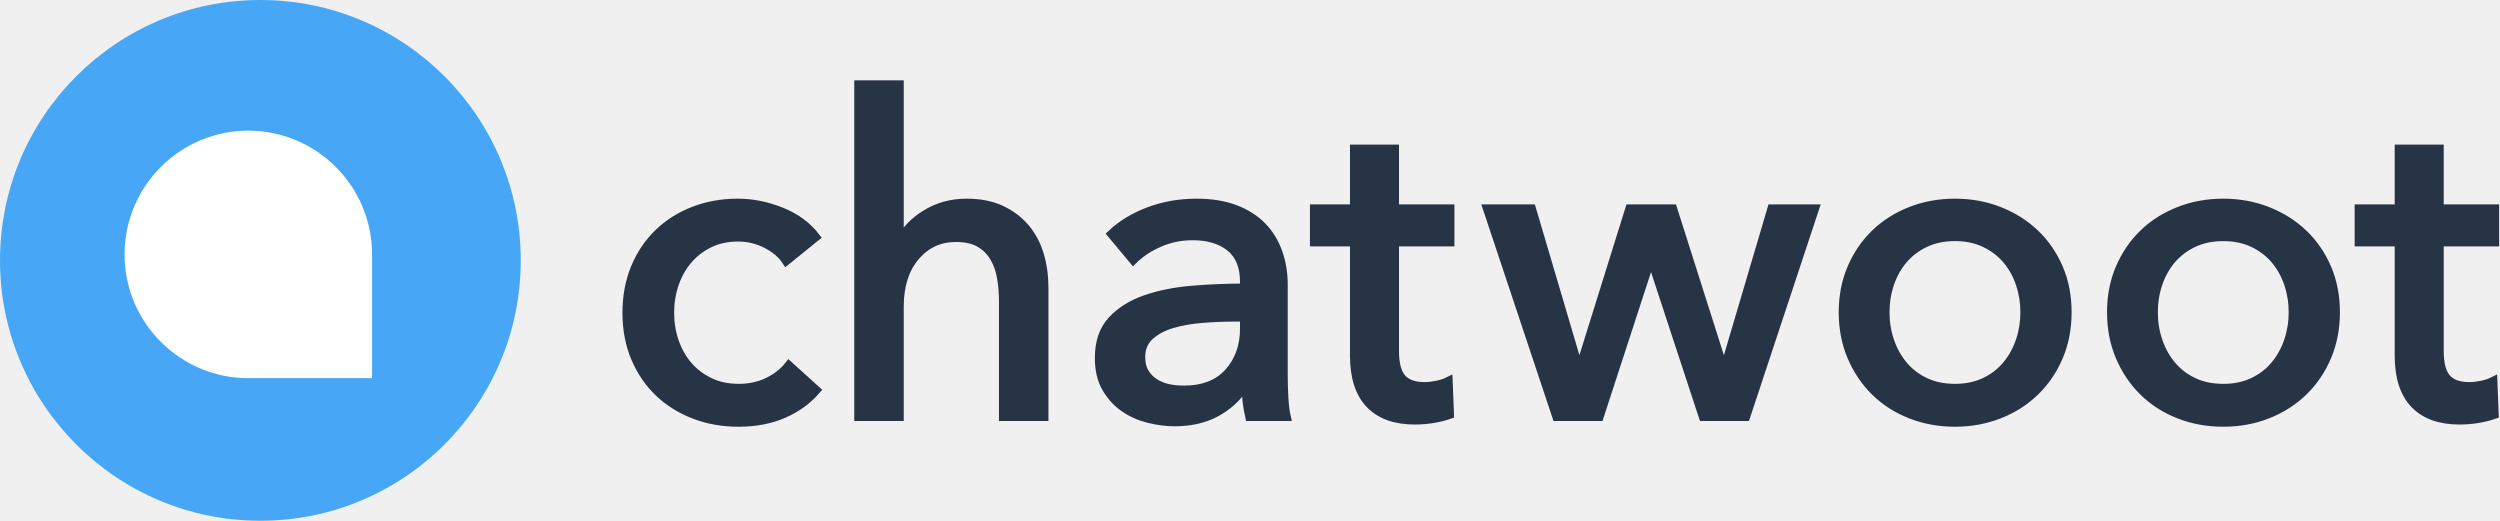
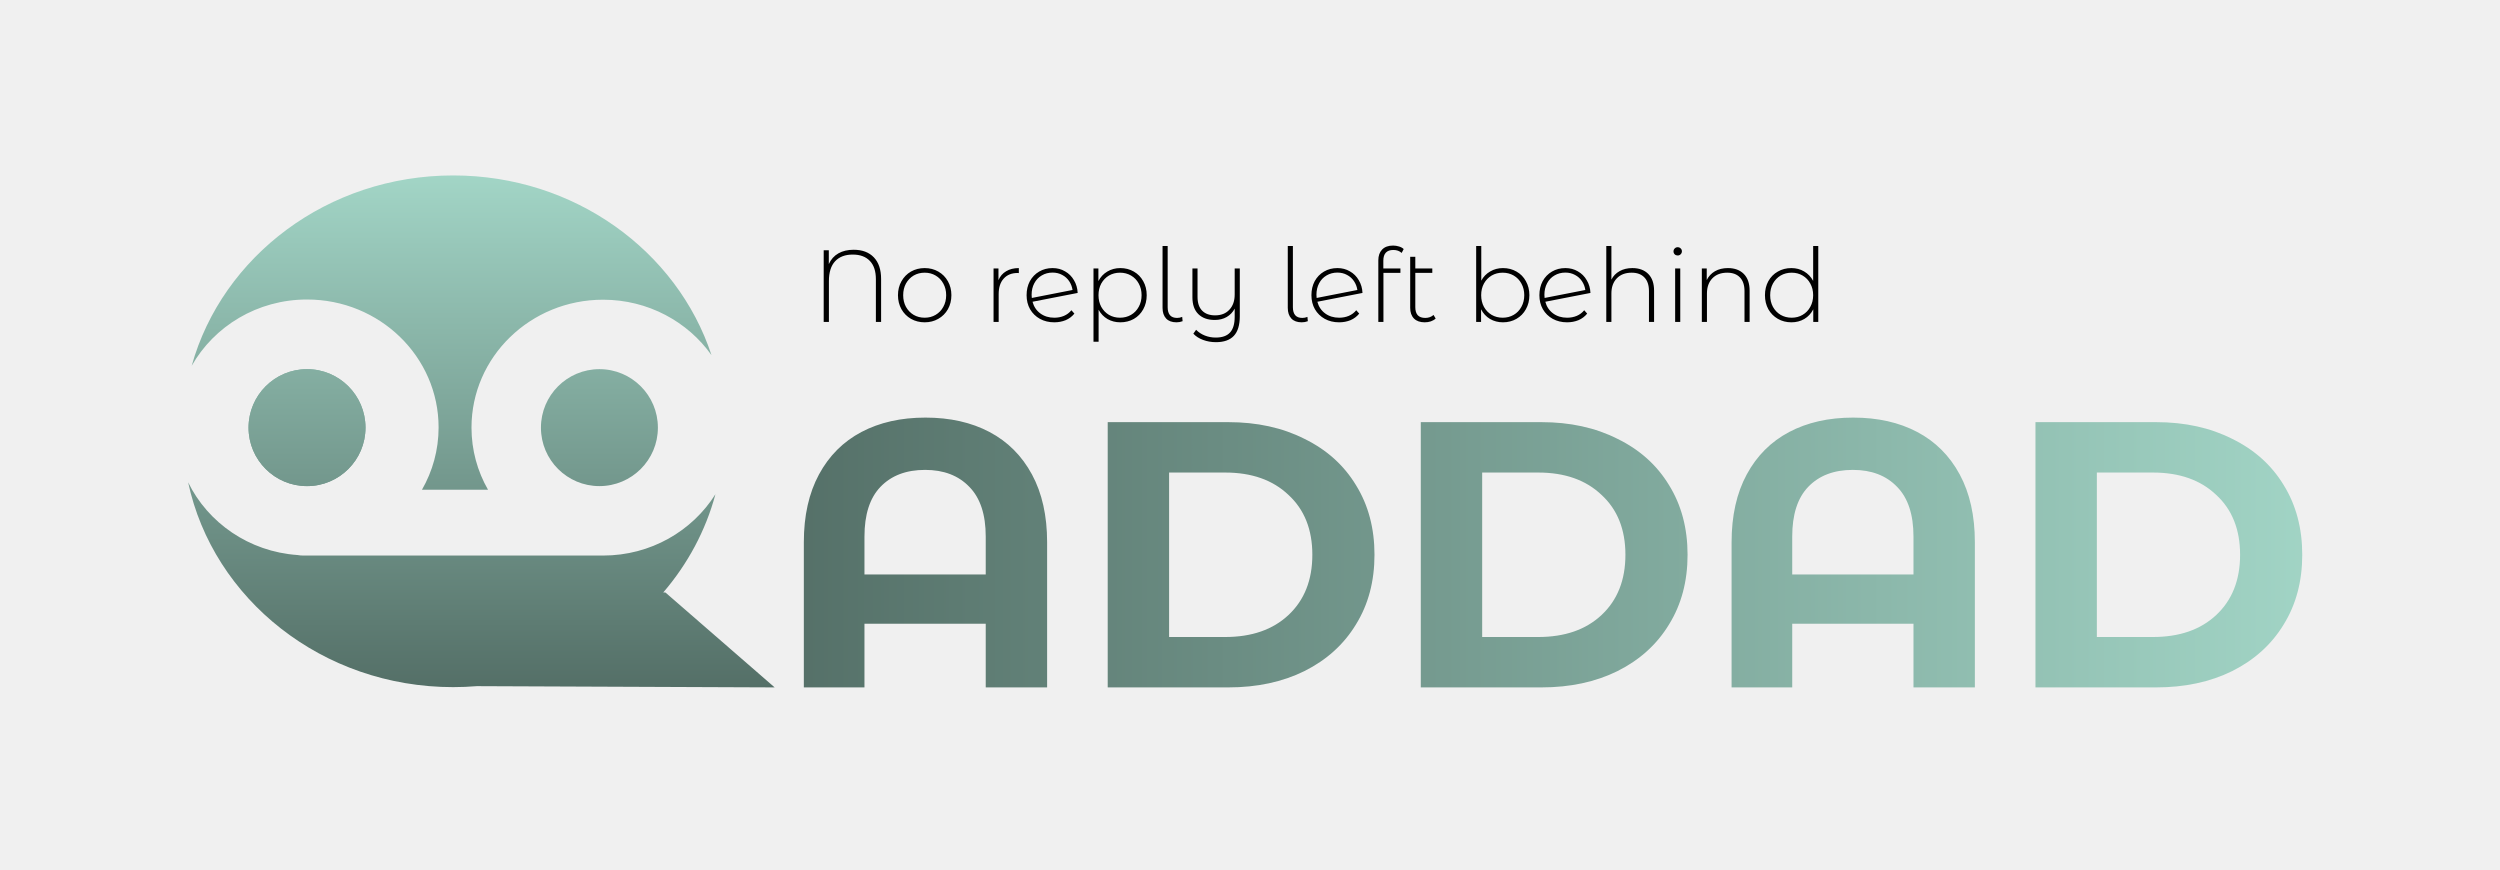
- <svg xmlns="http://www.w3.org/2000/svg" width="2458px" height="512px" viewBox="0 0 2458 512" version="1.1">
-   <g id="Logo" stroke="none" stroke-width="1" fill="none" fill-rule="evenodd">
-     <g id="on_white" fill-rule="nonzero">
-       <g id="woot-log">
-         <circle id="Oval" fill="#47A7F6" cx="256" cy="256" r="256" />
-         <path d="M362.808,368.808 L244.123,368.808 C178.699,368.808 125.457,315.562 125.457,250.122 C125.457,184.703 178.699,131.457 244.124,131.457 C309.565,131.457 362.808,184.703 362.808,250.122 L362.808,368.808 Z" id="Fill-1" stroke="#FFFFFF" stroke-width="6" fill="#FFFFFF" />
-       </g>
-       <path d="M772.982,256.848 C768.658,250.217 762.171,244.667 753.522,240.198 C744.872,235.73 735.647,233.495 725.844,233.495 C715.177,233.495 705.735,235.513 697.518,239.55 C689.302,243.586 682.31,248.992 676.544,255.767 C670.778,262.542 666.381,270.398 663.354,279.336 C660.327,288.273 658.813,297.643 658.813,307.446 C658.813,317.248 660.327,326.618 663.354,335.555 C666.381,344.493 670.778,352.349 676.544,359.124 C682.31,365.899 689.374,371.305 697.735,375.341 C706.095,379.378 715.609,381.396 726.277,381.396 C736.656,381.396 746.098,379.378 754.603,375.341 C763.108,371.305 770.099,365.827 775.577,358.908 L802.822,383.558 C794.173,393.649 783.361,401.505 770.387,407.127 C757.414,412.749 742.71,415.56 726.277,415.56 C710.42,415.56 695.789,412.965 682.382,407.776 C668.976,402.586 657.372,395.307 647.569,385.937 C637.767,376.567 630.055,365.251 624.433,351.989 C618.811,338.727 616,323.879 616,307.446 C616,291.3 618.739,276.597 624.217,263.335 C629.695,250.073 637.335,238.685 647.137,229.171 C656.939,219.657 668.544,212.305 681.95,207.115 C695.356,201.926 709.843,199.331 725.412,199.331 C739.827,199.331 754.17,202.214 768.441,207.98 C782.713,213.746 794.028,222.107 802.389,233.063 L772.982,256.848 Z M885.421,236.09 C890.322,225.999 898.683,217.35 910.504,210.143 C922.324,202.935 935.586,199.331 950.29,199.331 C963.552,199.331 974.94,201.565 984.454,206.034 C993.968,210.503 1001.896,216.485 1008.239,223.981 C1014.582,231.477 1019.267,240.27 1022.294,250.361 C1025.321,260.452 1026.835,271.263 1026.835,282.795 L1026.835,409.938 L986.184,409.938 L986.184,296.634 C986.184,288.273 985.535,280.345 984.238,272.849 C982.94,265.353 980.562,258.722 977.102,252.956 C973.643,247.19 968.958,242.577 963.047,239.117 C957.137,235.658 949.425,233.928 939.911,233.928 C923.766,233.928 910.504,240.054 900.125,252.307 C889.746,264.56 884.556,280.921 884.556,301.391 L884.556,409.938 L843.905,409.938 L843.905,83 L884.556,83 L884.556,236.09 L885.421,236.09 Z M1223.171,277.174 C1223.171,261.893 1218.558,250.577 1209.332,243.226 C1200.106,235.874 1187.853,232.198 1172.573,232.198 C1161.041,232.198 1150.157,234.432 1139.923,238.901 C1129.688,243.37 1121.111,249.064 1114.191,255.983 L1092.568,230.036 C1102.659,220.522 1114.984,213.026 1129.544,207.548 C1144.103,202.07 1159.743,199.331 1176.465,199.331 C1191.169,199.331 1203.926,201.421 1214.738,205.602 C1225.549,209.782 1234.415,215.476 1241.334,222.684 C1248.253,229.892 1253.443,238.396 1256.902,248.199 C1260.362,258.001 1262.092,268.524 1262.092,279.768 L1262.092,369.287 C1262.092,376.206 1262.308,383.486 1262.741,391.126 C1263.173,398.766 1263.966,405.037 1265.119,409.938 L1228.36,409.938 C1226.054,400.136 1224.9,390.333 1224.9,380.531 L1223.603,380.531 C1216.107,391.487 1206.665,399.991 1195.277,406.046 C1183.889,412.1 1170.411,415.128 1154.842,415.128 C1146.77,415.128 1138.337,414.046 1129.544,411.884 C1120.75,409.722 1112.75,406.19 1105.542,401.289 C1098.334,396.388 1092.352,389.901 1087.595,381.828 C1082.838,373.756 1080.46,363.809 1080.46,351.989 C1080.46,336.42 1084.64,324.095 1093.001,315.014 C1101.362,305.932 1112.317,299.013 1125.868,294.256 C1139.418,289.499 1154.698,286.399 1171.708,284.958 C1188.718,283.516 1205.872,282.795 1223.171,282.795 L1223.171,277.174 Z M1213.224,312.203 C1203.133,312.203 1192.682,312.635 1181.871,313.5 C1171.059,314.365 1161.257,316.095 1152.464,318.689 C1143.67,321.284 1136.391,325.176 1130.625,330.366 C1124.859,335.555 1121.976,342.475 1121.976,351.124 C1121.976,357.178 1123.201,362.224 1125.651,366.26 C1128.102,370.296 1131.345,373.612 1135.382,376.206 C1139.418,378.801 1143.887,380.603 1148.788,381.612 C1153.689,382.621 1158.734,383.126 1163.924,383.126 C1182.952,383.126 1197.584,377.432 1207.818,366.044 C1218.053,354.655 1223.171,340.312 1223.171,323.014 L1223.171,312.203 L1213.224,312.203 Z M1425.993,238.252 L1371.504,238.252 L1371.504,345.069 C1371.504,357.467 1373.81,366.332 1378.423,371.666 C1383.036,376.999 1390.388,379.666 1400.478,379.666 C1404.226,379.666 1408.263,379.234 1412.587,378.369 C1416.912,377.504 1420.804,376.206 1424.264,374.477 L1425.561,407.776 C1420.66,409.506 1415.254,410.875 1409.344,411.884 C1403.433,412.893 1397.307,413.398 1390.964,413.398 C1371.648,413.398 1356.872,408.064 1346.637,397.397 C1336.402,386.729 1331.285,370.729 1331.285,349.394 L1331.285,238.252 L1291.931,238.252 L1291.931,204.953 L1331.285,204.953 L1331.285,146.139 L1371.504,146.139 L1371.504,204.953 L1425.993,204.953 L1425.993,238.252 Z M1506.078,204.953 L1552.351,361.503 L1553.216,361.503 L1602.083,204.953 L1644.897,204.953 L1694.629,361.503 L1695.494,361.503 L1741.767,204.953 L1784.581,204.953 L1716.685,409.938 L1674.304,409.938 L1623.706,255.983 L1622.841,255.983 L1572.676,409.938 L1530.295,409.938 L1461.967,204.953 L1506.078,204.953 Z M2032.811,307.013 C2032.811,322.87 2030,337.429 2024.378,350.691 C2018.756,363.953 2010.972,375.413 2001.026,385.072 C1991.079,394.73 1979.331,402.226 1965.78,407.56 C1952.23,412.893 1937.671,415.56 1922.102,415.56 C1906.534,415.56 1891.974,412.893 1878.424,407.56 C1864.873,402.226 1853.197,394.73 1843.395,385.072 C1833.592,375.413 1825.88,363.953 1820.258,350.691 C1814.636,337.429 1811.825,322.87 1811.825,307.013 C1811.825,291.156 1814.636,276.669 1820.258,263.551 C1825.88,250.433 1833.592,239.117 1843.395,229.603 C1853.197,220.089 1864.873,212.665 1878.424,207.332 C1891.974,201.998 1906.534,199.331 1922.102,199.331 C1937.671,199.331 1952.23,201.998 1965.78,207.332 C1979.331,212.665 1991.079,220.089 2001.026,229.603 C2010.972,239.117 2018.756,250.433 2024.378,263.551 C2030,276.669 2032.811,291.156 2032.811,307.013 Z M1990.43,307.013 C1990.43,297.211 1988.917,287.841 1985.89,278.903 C1982.862,269.966 1978.466,262.11 1972.7,255.334 C1966.934,248.559 1959.798,243.154 1951.293,239.117 C1942.788,235.081 1933.058,233.063 1922.102,233.063 C1911.146,233.063 1901.416,235.081 1892.911,239.117 C1884.406,243.154 1877.271,248.559 1871.505,255.334 C1865.738,262.11 1861.342,269.966 1858.315,278.903 C1855.287,287.841 1853.774,297.211 1853.774,307.013 C1853.774,316.816 1855.287,326.185 1858.315,335.123 C1861.342,344.06 1865.738,351.989 1871.505,358.908 C1877.271,365.827 1884.406,371.305 1892.911,375.341 C1901.416,379.378 1911.146,381.396 1922.102,381.396 C1933.058,381.396 1942.788,379.378 1951.293,375.341 C1959.798,371.305 1966.934,365.827 1972.7,358.908 C1978.466,351.989 1982.862,344.06 1985.89,335.123 C1988.917,326.185 1990.43,316.816 1990.43,307.013 Z M2296.611,307.013 C2296.611,322.87 2293.8,337.429 2288.178,350.691 C2282.556,363.953 2274.771,375.413 2264.825,385.072 C2254.878,394.73 2243.13,402.226 2229.58,407.56 C2216.029,412.893 2201.47,415.56 2185.901,415.56 C2170.333,415.56 2155.774,412.893 2142.223,407.56 C2128.673,402.226 2116.996,394.73 2107.194,385.072 C2097.392,375.413 2089.68,363.953 2084.058,350.691 C2078.436,337.429 2075.625,322.87 2075.625,307.013 C2075.625,291.156 2078.436,276.669 2084.058,263.551 C2089.68,250.433 2097.392,239.117 2107.194,229.603 C2116.996,220.089 2128.673,212.665 2142.223,207.332 C2155.774,201.998 2170.333,199.331 2185.901,199.331 C2201.47,199.331 2216.029,201.998 2229.58,207.332 C2243.13,212.665 2254.878,220.089 2264.825,229.603 C2274.771,239.117 2282.556,250.433 2288.178,263.551 C2293.8,276.669 2296.611,291.156 2296.611,307.013 Z M2254.23,307.013 C2254.23,297.211 2252.716,287.841 2249.689,278.903 C2246.662,269.966 2242.265,262.11 2236.499,255.334 C2230.733,248.559 2223.597,243.154 2215.092,239.117 C2206.587,235.081 2196.857,233.063 2185.901,233.063 C2174.946,233.063 2165.215,235.081 2156.71,239.117 C2148.205,243.154 2141.07,248.559 2135.304,255.334 C2129.538,262.11 2125.141,269.966 2122.114,278.903 C2119.087,287.841 2117.573,297.211 2117.573,307.013 C2117.573,316.816 2119.087,326.185 2122.114,335.123 C2125.141,344.06 2129.538,351.989 2135.304,358.908 C2141.07,365.827 2148.205,371.305 2156.71,375.341 C2165.215,379.378 2174.946,381.396 2185.901,381.396 C2196.857,381.396 2206.587,379.378 2215.092,375.341 C2223.597,371.305 2230.733,365.827 2236.499,358.908 C2242.265,351.989 2246.662,344.06 2249.689,335.123 C2252.716,326.185 2254.23,316.816 2254.23,307.013 Z M2453.16,238.252 L2398.671,238.252 L2398.671,345.069 C2398.671,357.467 2400.977,366.332 2405.59,371.666 C2410.203,376.999 2417.554,379.666 2427.645,379.666 C2431.393,379.666 2435.429,379.234 2439.754,378.369 C2444.079,377.504 2447.971,376.206 2451.43,374.477 L2452.728,407.776 C2447.827,409.506 2442.421,410.875 2436.511,411.884 C2430.6,412.893 2424.474,413.398 2418.131,413.398 C2398.815,413.398 2384.039,408.064 2373.804,397.397 C2363.569,386.729 2358.452,370.729 2358.452,349.394 L2358.452,238.252 L2319.098,238.252 L2319.098,204.953 L2358.452,204.953 L2358.452,146.139 L2398.671,146.139 L2398.671,204.953 L2453.16,204.953 L2453.16,238.252 Z" id="chatwoot" stroke="#273445" stroke-width="8" fill="#273444" />
-     </g>
-   </g>
+ <svg xmlns="http://www.w3.org/2000/svg" width="342" height="119" viewBox="0 0 342 119" fill="none">
+   <path d="M50 58.5C50 62.918 46.418 66.5 42 66.5C37.582 66.5 34 62.918 34 58.5C34 54.082 37.582 50.5 42 50.5C46.418 50.5 50 54.082 50 58.5Z" fill="url(#paint0_linear_267_77)" />
+   <path fill-rule="evenodd" clip-rule="evenodd" d="M62 24C78.6 24 92.647 34.341 97.334 48.585C94.088 44.003 88.655 41 82.5 41C72.559 41 64.5 48.835 64.5 58.5C64.5 61.585 65.321 64.483 66.762 67H57.722C59.173 64.477 60 61.569 60 58.472C60 48.808 51.941 40.972 42 40.972C35.203 40.972 29.286 44.635 26.223 50.041C30.407 35.051 44.839 24 62 24ZM82.5 76C89.008 76 94.709 72.642 97.871 67.611C96.534 72.605 94.063 77.17 90.732 81.049L91.027 81.051L105.973 94.037L65.223 93.865C64.16 93.952 63.086 94 62 94C44.092 94 29.156 81.966 25.736 65.98C28.448 71.525 34.072 75.463 40.686 75.927C40.95 75.975 41.222 76 41.5 76H82.5ZM50 58.5C50 62.918 46.418 66.5 42 66.5C37.582 66.5 34 62.918 34 58.5C34 54.082 37.582 50.5 42 50.5C46.418 50.5 50 54.082 50 58.5Z" fill="url(#paint1_linear_267_77)" />
+   <path fill-rule="evenodd" clip-rule="evenodd" d="M82 66.5C86.418 66.5 90 62.918 90 58.5C90 54.082 86.418 50.5 82 50.5C77.582 50.5 74 54.082 74 58.5C74 62.918 77.582 66.5 82 66.5Z" fill="url(#paint2_linear_267_77)" />
+   <path d="M126.605 57.127C129.957 57.127 132.878 57.784 135.366 59.097C137.854 60.41 139.79 62.346 141.172 64.903C142.554 67.46 143.246 70.554 143.246 74.182V94.037H134.848V85.328H118.259V94.037H109.964V74.182C109.964 70.554 110.656 67.46 112.038 64.903C113.42 62.346 115.356 60.41 117.844 59.097C120.332 57.784 123.253 57.127 126.605 57.127ZM134.848 78.589V73.405C134.848 70.398 134.104 68.134 132.618 66.614C131.132 65.058 129.111 64.281 126.553 64.281C123.961 64.281 121.922 65.058 120.436 66.614C118.984 68.134 118.259 70.398 118.259 73.405V78.589H134.848ZM151.535 57.749H168.02C171.96 57.749 175.433 58.509 178.44 60.03C181.481 61.516 183.831 63.624 185.49 66.355C187.183 69.085 188.03 72.264 188.03 75.893C188.03 79.522 187.183 82.701 185.49 85.432C183.831 88.162 181.481 90.287 178.44 91.808C175.433 93.294 171.96 94.037 168.02 94.037H151.535V57.749ZM167.605 87.142C171.234 87.142 174.12 86.14 176.262 84.136C178.44 82.097 179.528 79.349 179.528 75.893C179.528 72.437 178.44 69.707 176.262 67.702C174.12 65.663 171.234 64.644 167.605 64.644H159.933V87.142H167.605ZM194.364 57.749H210.849C214.788 57.749 218.262 58.509 221.268 60.03C224.31 61.516 226.66 63.624 228.319 66.355C230.012 69.085 230.859 72.264 230.859 75.893C230.859 79.522 230.012 82.701 228.319 85.432C226.66 88.162 224.31 90.287 221.268 91.808C218.262 93.294 214.788 94.037 210.849 94.037H194.364V57.749ZM210.434 87.142C214.063 87.142 216.948 86.14 219.091 84.136C221.268 82.097 222.357 79.349 222.357 75.893C222.357 72.437 221.268 69.707 219.091 67.702C216.948 65.663 214.063 64.644 210.434 64.644H202.762V87.142H210.434ZM253.522 57.127C256.874 57.127 259.794 57.784 262.283 59.097C264.771 60.41 266.706 62.346 268.089 64.903C269.471 67.46 270.162 70.554 270.162 74.182V94.037H261.764V85.328H245.176V94.037H236.881V74.182C236.881 70.554 237.572 67.46 238.955 64.903C240.337 62.346 242.273 60.41 244.761 59.097C247.249 57.784 250.17 57.127 253.522 57.127ZM261.764 78.589V73.405C261.764 70.398 261.021 68.134 259.535 66.614C258.049 65.058 256.027 64.281 253.47 64.281C250.878 64.281 248.839 65.058 247.353 66.614C245.901 68.134 245.176 70.398 245.176 73.405V78.589H261.764ZM278.452 57.749H294.937C298.877 57.749 302.35 58.509 305.357 60.03C308.398 61.516 310.748 63.624 312.407 66.355C314.1 69.085 314.947 72.264 314.947 75.893C314.947 79.522 314.1 82.701 312.407 85.432C310.748 88.162 308.398 90.287 305.357 91.808C302.35 93.294 298.877 94.037 294.937 94.037H278.452V57.749ZM294.522 87.142C298.151 87.142 301.037 86.14 303.179 84.136C305.357 82.097 306.445 79.349 306.445 75.893C306.445 72.437 305.357 69.707 303.179 67.702C301.037 65.663 298.151 64.644 294.522 64.644H286.85V87.142H294.522Z" fill="url(#paint3_linear_267_77)" />
+   <path d="M116.783 34.167C117.959 34.167 118.878 34.512 119.541 35.203C120.203 35.894 120.535 36.883 120.535 38.171V44.037H119.821V38.199C119.821 37.098 119.545 36.262 118.995 35.693C118.444 35.114 117.665 34.825 116.657 34.825C115.621 34.825 114.818 35.128 114.249 35.735C113.679 36.342 113.395 37.247 113.395 38.451V44.037H112.681V34.237H113.381V36.127C113.679 35.474 114.118 34.984 114.697 34.657C115.275 34.33 115.971 34.167 116.783 34.167ZM126.496 44.093C125.806 44.093 125.18 43.934 124.62 43.617C124.07 43.3 123.636 42.861 123.318 42.301C123.001 41.732 122.842 41.092 122.842 40.383C122.842 39.674 123.001 39.039 123.318 38.479C123.636 37.91 124.07 37.466 124.62 37.149C125.18 36.832 125.806 36.673 126.496 36.673C127.187 36.673 127.808 36.832 128.358 37.149C128.918 37.466 129.357 37.91 129.674 38.479C129.992 39.039 130.15 39.674 130.15 40.383C130.15 41.092 129.992 41.732 129.674 42.301C129.357 42.861 128.918 43.3 128.358 43.617C127.808 43.934 127.187 44.093 126.496 44.093ZM126.496 43.463C127.056 43.463 127.556 43.332 127.994 43.071C128.442 42.81 128.792 42.446 129.044 41.979C129.306 41.512 129.436 40.98 129.436 40.383C129.436 39.786 129.306 39.254 129.044 38.787C128.792 38.32 128.442 37.956 127.994 37.695C127.556 37.434 127.056 37.303 126.496 37.303C125.936 37.303 125.432 37.434 124.984 37.695C124.546 37.956 124.196 38.32 123.934 38.787C123.682 39.254 123.556 39.786 123.556 40.383C123.556 40.98 123.682 41.512 123.934 41.979C124.196 42.446 124.546 42.81 124.984 43.071C125.432 43.332 125.936 43.463 126.496 43.463ZM136.59 38.325C136.814 37.793 137.164 37.387 137.64 37.107C138.116 36.818 138.694 36.673 139.376 36.673V37.359L139.208 37.345C138.396 37.345 137.761 37.602 137.304 38.115C136.846 38.619 136.618 39.324 136.618 40.229V44.037H135.918V36.729H136.59V38.325ZM144.232 43.463C144.708 43.463 145.147 43.379 145.548 43.211C145.959 43.034 146.299 42.777 146.57 42.441L146.976 42.903C146.659 43.295 146.262 43.594 145.786 43.799C145.31 43.995 144.787 44.093 144.218 44.093C143.49 44.093 142.837 43.934 142.258 43.617C141.689 43.3 141.241 42.861 140.914 42.301C140.597 41.741 140.438 41.102 140.438 40.383C140.438 39.664 140.587 39.025 140.886 38.465C141.194 37.905 141.619 37.466 142.16 37.149C142.701 36.832 143.313 36.673 143.994 36.673C144.629 36.673 145.198 36.822 145.702 37.121C146.215 37.41 146.621 37.816 146.92 38.339C147.228 38.852 147.396 39.431 147.424 40.075L141.25 41.279C141.427 41.951 141.782 42.483 142.314 42.875C142.846 43.267 143.485 43.463 144.232 43.463ZM143.994 37.289C143.443 37.289 142.949 37.42 142.51 37.681C142.071 37.933 141.731 38.292 141.488 38.759C141.245 39.216 141.124 39.739 141.124 40.327C141.124 40.43 141.133 40.574 141.152 40.761L146.724 39.669C146.659 39.23 146.505 38.829 146.262 38.465C146.019 38.101 145.702 37.816 145.31 37.611C144.918 37.396 144.479 37.289 143.994 37.289ZM153.257 36.673C153.939 36.673 154.555 36.832 155.105 37.149C155.656 37.466 156.085 37.905 156.393 38.465C156.711 39.025 156.869 39.664 156.869 40.383C156.869 41.102 156.711 41.746 156.393 42.315C156.085 42.875 155.656 43.314 155.105 43.631C154.555 43.939 153.939 44.093 153.257 44.093C152.613 44.093 152.03 43.944 151.507 43.645C150.985 43.337 150.579 42.912 150.289 42.371V46.753H149.589V36.729H150.261V38.451C150.551 37.891 150.957 37.457 151.479 37.149C152.011 36.832 152.604 36.673 153.257 36.673ZM153.215 43.463C153.775 43.463 154.279 43.332 154.727 43.071C155.175 42.81 155.525 42.446 155.777 41.979C156.039 41.512 156.169 40.98 156.169 40.383C156.169 39.786 156.039 39.254 155.777 38.787C155.525 38.32 155.175 37.956 154.727 37.695C154.279 37.434 153.775 37.303 153.215 37.303C152.655 37.303 152.151 37.434 151.703 37.695C151.265 37.956 150.915 38.32 150.653 38.787C150.401 39.254 150.275 39.786 150.275 40.383C150.275 40.98 150.401 41.512 150.653 41.979C150.915 42.446 151.265 42.81 151.703 43.071C152.151 43.332 152.655 43.463 153.215 43.463ZM160.941 44.093C160.325 44.093 159.853 43.92 159.527 43.575C159.2 43.22 159.037 42.735 159.037 42.119V33.649H159.737V42.035C159.737 42.511 159.844 42.875 160.059 43.127C160.273 43.37 160.595 43.491 161.025 43.491C161.267 43.491 161.501 43.444 161.725 43.351L161.781 43.939C161.519 44.042 161.239 44.093 160.941 44.093ZM169.605 36.729V43.253C169.605 44.466 169.334 45.362 168.793 45.941C168.251 46.52 167.435 46.809 166.343 46.809C165.717 46.809 165.129 46.706 164.579 46.501C164.028 46.296 163.585 46.011 163.249 45.647L163.627 45.115C163.953 45.451 164.35 45.712 164.817 45.899C165.283 46.086 165.783 46.179 166.315 46.179C167.201 46.179 167.855 45.946 168.275 45.479C168.695 45.022 168.905 44.308 168.905 43.337V42.217C168.653 42.702 168.289 43.085 167.813 43.365C167.346 43.636 166.8 43.771 166.175 43.771C165.223 43.771 164.476 43.505 163.935 42.973C163.393 42.441 163.123 41.676 163.123 40.677V36.729H163.823V40.621C163.823 41.442 164.033 42.068 164.453 42.497C164.873 42.926 165.465 43.141 166.231 43.141C167.052 43.141 167.701 42.884 168.177 42.371C168.662 41.858 168.905 41.167 168.905 40.299V36.729H169.605ZM178.072 44.093C177.456 44.093 176.984 43.92 176.658 43.575C176.331 43.22 176.168 42.735 176.168 42.119V33.649H176.868V42.035C176.868 42.511 176.975 42.875 177.19 43.127C177.404 43.37 177.726 43.491 178.156 43.491C178.398 43.491 178.632 43.444 178.856 43.351L178.912 43.939C178.65 44.042 178.37 44.093 178.072 44.093ZM183.197 43.463C183.673 43.463 184.111 43.379 184.513 43.211C184.923 43.034 185.264 42.777 185.535 42.441L185.941 42.903C185.623 43.295 185.227 43.594 184.751 43.799C184.275 43.995 183.752 44.093 183.183 44.093C182.455 44.093 181.801 43.934 181.223 43.617C180.653 43.3 180.205 42.861 179.879 42.301C179.561 41.741 179.403 41.102 179.403 40.383C179.403 39.664 179.552 39.025 179.851 38.465C180.159 37.905 180.583 37.466 181.125 37.149C181.666 36.832 182.277 36.673 182.959 36.673C183.593 36.673 184.163 36.822 184.667 37.121C185.18 37.41 185.586 37.816 185.885 38.339C186.193 38.852 186.361 39.431 186.389 40.075L180.215 41.279C180.392 41.951 180.747 42.483 181.279 42.875C181.811 43.267 182.45 43.463 183.197 43.463ZM182.959 37.289C182.408 37.289 181.913 37.42 181.475 37.681C181.036 37.933 180.695 38.292 180.453 38.759C180.21 39.216 180.089 39.739 180.089 40.327C180.089 40.43 180.098 40.574 180.117 40.761L185.689 39.669C185.623 39.23 185.469 38.829 185.227 38.465C184.984 38.101 184.667 37.816 184.275 37.611C183.883 37.396 183.444 37.289 182.959 37.289ZM190.612 34.195C189.698 34.195 189.24 34.685 189.24 35.665V36.729H191.578V37.331H189.254V44.037H188.554V35.609C188.554 34.993 188.727 34.503 189.072 34.139C189.427 33.775 189.926 33.593 190.57 33.593C190.85 33.593 191.121 33.635 191.382 33.719C191.644 33.794 191.858 33.91 192.026 34.069L191.746 34.601C191.448 34.33 191.07 34.195 190.612 34.195ZM196.4 43.575C196.222 43.743 195.998 43.874 195.728 43.967C195.466 44.051 195.191 44.093 194.902 44.093C194.267 44.093 193.777 43.92 193.432 43.575C193.086 43.22 192.914 42.73 192.914 42.105V35.133H193.614V36.729H195.938V37.331H193.614V42.035C193.614 42.511 193.726 42.875 193.95 43.127C194.183 43.37 194.524 43.491 194.972 43.491C195.429 43.491 195.807 43.356 196.106 43.085L196.4 43.575ZM205.607 36.673C206.288 36.673 206.904 36.832 207.455 37.149C208.006 37.457 208.435 37.896 208.743 38.465C209.06 39.025 209.219 39.664 209.219 40.383C209.219 41.102 209.06 41.741 208.743 42.301C208.435 42.861 208.006 43.3 207.455 43.617C206.904 43.934 206.288 44.093 205.607 44.093C204.954 44.093 204.361 43.939 203.829 43.631C203.306 43.314 202.9 42.875 202.611 42.315V44.037H201.939V33.649H202.639V38.395C202.928 37.854 203.334 37.434 203.857 37.135C204.38 36.827 204.963 36.673 205.607 36.673ZM205.565 43.463C206.125 43.463 206.629 43.332 207.077 43.071C207.525 42.81 207.875 42.446 208.127 41.979C208.388 41.512 208.519 40.98 208.519 40.383C208.519 39.786 208.388 39.254 208.127 38.787C207.875 38.32 207.525 37.956 207.077 37.695C206.629 37.434 206.125 37.303 205.565 37.303C205.005 37.303 204.501 37.434 204.053 37.695C203.614 37.956 203.264 38.32 203.003 38.787C202.751 39.254 202.625 39.786 202.625 40.383C202.625 40.98 202.751 41.512 203.003 41.979C203.264 42.446 203.614 42.81 204.053 43.071C204.501 43.332 205.005 43.463 205.565 43.463ZM214.382 43.463C214.858 43.463 215.297 43.379 215.698 43.211C216.109 43.034 216.45 42.777 216.72 42.441L217.126 42.903C216.809 43.295 216.412 43.594 215.936 43.799C215.46 43.995 214.938 44.093 214.368 44.093C213.64 44.093 212.987 43.934 212.408 43.617C211.839 43.3 211.391 42.861 211.064 42.301C210.747 41.741 210.588 41.102 210.588 40.383C210.588 39.664 210.738 39.025 211.036 38.465C211.344 37.905 211.769 37.466 212.31 37.149C212.852 36.832 213.463 36.673 214.144 36.673C214.779 36.673 215.348 36.822 215.852 37.121C216.366 37.41 216.772 37.816 217.07 38.339C217.378 38.852 217.546 39.431 217.574 40.075L211.4 41.279C211.578 41.951 211.932 42.483 212.464 42.875C212.996 43.267 213.636 43.463 214.382 43.463ZM214.144 37.289C213.594 37.289 213.099 37.42 212.66 37.681C212.222 37.933 211.881 38.292 211.638 38.759C211.396 39.216 211.274 39.739 211.274 40.327C211.274 40.43 211.284 40.574 211.302 40.761L216.874 39.669C216.809 39.23 216.655 38.829 216.412 38.465C216.17 38.101 215.852 37.816 215.46 37.611C215.068 37.396 214.63 37.289 214.144 37.289ZM223.31 36.673C224.225 36.673 224.948 36.939 225.48 37.471C226.012 38.003 226.278 38.768 226.278 39.767V44.037H225.578V39.823C225.578 39.002 225.368 38.376 224.948 37.947C224.537 37.518 223.959 37.303 223.212 37.303C222.353 37.303 221.677 37.56 221.182 38.073C220.687 38.586 220.44 39.277 220.44 40.145V44.037H219.74V33.649H220.44V38.255C220.692 37.751 221.065 37.364 221.56 37.093C222.055 36.813 222.638 36.673 223.31 36.673ZM229.16 36.729H229.86V44.037H229.16V36.729ZM229.51 34.951C229.351 34.951 229.216 34.9 229.104 34.797C228.992 34.685 228.936 34.55 228.936 34.391C228.936 34.232 228.992 34.097 229.104 33.985C229.216 33.873 229.351 33.817 229.51 33.817C229.668 33.817 229.804 33.873 229.916 33.985C230.028 34.088 230.084 34.218 230.084 34.377C230.084 34.536 230.028 34.671 229.916 34.783C229.804 34.895 229.668 34.951 229.51 34.951ZM236.38 36.673C237.295 36.673 238.018 36.939 238.55 37.471C239.082 38.003 239.348 38.768 239.348 39.767V44.037H238.648V39.823C238.648 39.002 238.438 38.376 238.018 37.947C237.608 37.518 237.029 37.303 236.282 37.303C235.424 37.303 234.747 37.56 234.252 38.073C233.758 38.586 233.51 39.277 233.51 40.145V44.037H232.81V36.729H233.482V38.311C233.734 37.798 234.108 37.396 234.602 37.107C235.106 36.818 235.699 36.673 236.38 36.673ZM248.74 33.649V44.037H248.054V42.315C247.764 42.884 247.358 43.323 246.836 43.631C246.313 43.939 245.72 44.093 245.058 44.093C244.376 44.093 243.76 43.934 243.21 43.617C242.659 43.3 242.225 42.861 241.908 42.301C241.6 41.741 241.446 41.102 241.446 40.383C241.446 39.664 241.6 39.025 241.908 38.465C242.225 37.896 242.659 37.457 243.21 37.149C243.76 36.832 244.376 36.673 245.058 36.673C245.711 36.673 246.294 36.827 246.808 37.135C247.33 37.443 247.741 37.872 248.04 38.423V33.649H248.74ZM245.1 43.463C245.66 43.463 246.159 43.332 246.598 43.071C247.046 42.81 247.396 42.446 247.648 41.979C247.909 41.512 248.04 40.98 248.04 40.383C248.04 39.786 247.909 39.254 247.648 38.787C247.396 38.32 247.046 37.956 246.598 37.695C246.159 37.434 245.66 37.303 245.1 37.303C244.54 37.303 244.036 37.434 243.588 37.695C243.149 37.956 242.799 38.32 242.538 38.787C242.286 39.254 242.16 39.786 242.16 40.383C242.16 40.98 242.286 41.512 242.538 41.979C242.799 42.446 243.149 42.81 243.588 43.071C244.036 43.332 244.54 43.463 245.1 43.463Z" fill="black" />
+   <defs>
+     <linearGradient id="paint0_linear_267_77" x1="64.986" y1="24" x2="64.986" y2="94.037" gradientUnits="userSpaceOnUse">
+       <stop stop-color="#A2D5C6" />
+       <stop offset="1" stop-color="#546F67" />
+     </linearGradient>
+     <linearGradient id="paint1_linear_267_77" x1="64.986" y1="24" x2="64.986" y2="94.037" gradientUnits="userSpaceOnUse">
+       <stop stop-color="#A2D5C6" />
+       <stop offset="1" stop-color="#546F67" />
+     </linearGradient>
+     <linearGradient id="paint2_linear_267_77" x1="64.986" y1="24" x2="64.986" y2="94.037" gradientUnits="userSpaceOnUse">
+       <stop stop-color="#A2D5C6" />
+       <stop offset="1" stop-color="#546F67" />
+     </linearGradient>
+     <linearGradient id="paint3_linear_267_77" x1="105.973" y1="76.037" x2="317.973" y2="76.037" gradientUnits="userSpaceOnUse">
+       <stop stop-color="#546F67" />
+       <stop offset="1" stop-color="#A2D5C6" />
+     </linearGradient>
+   </defs>
</svg>
